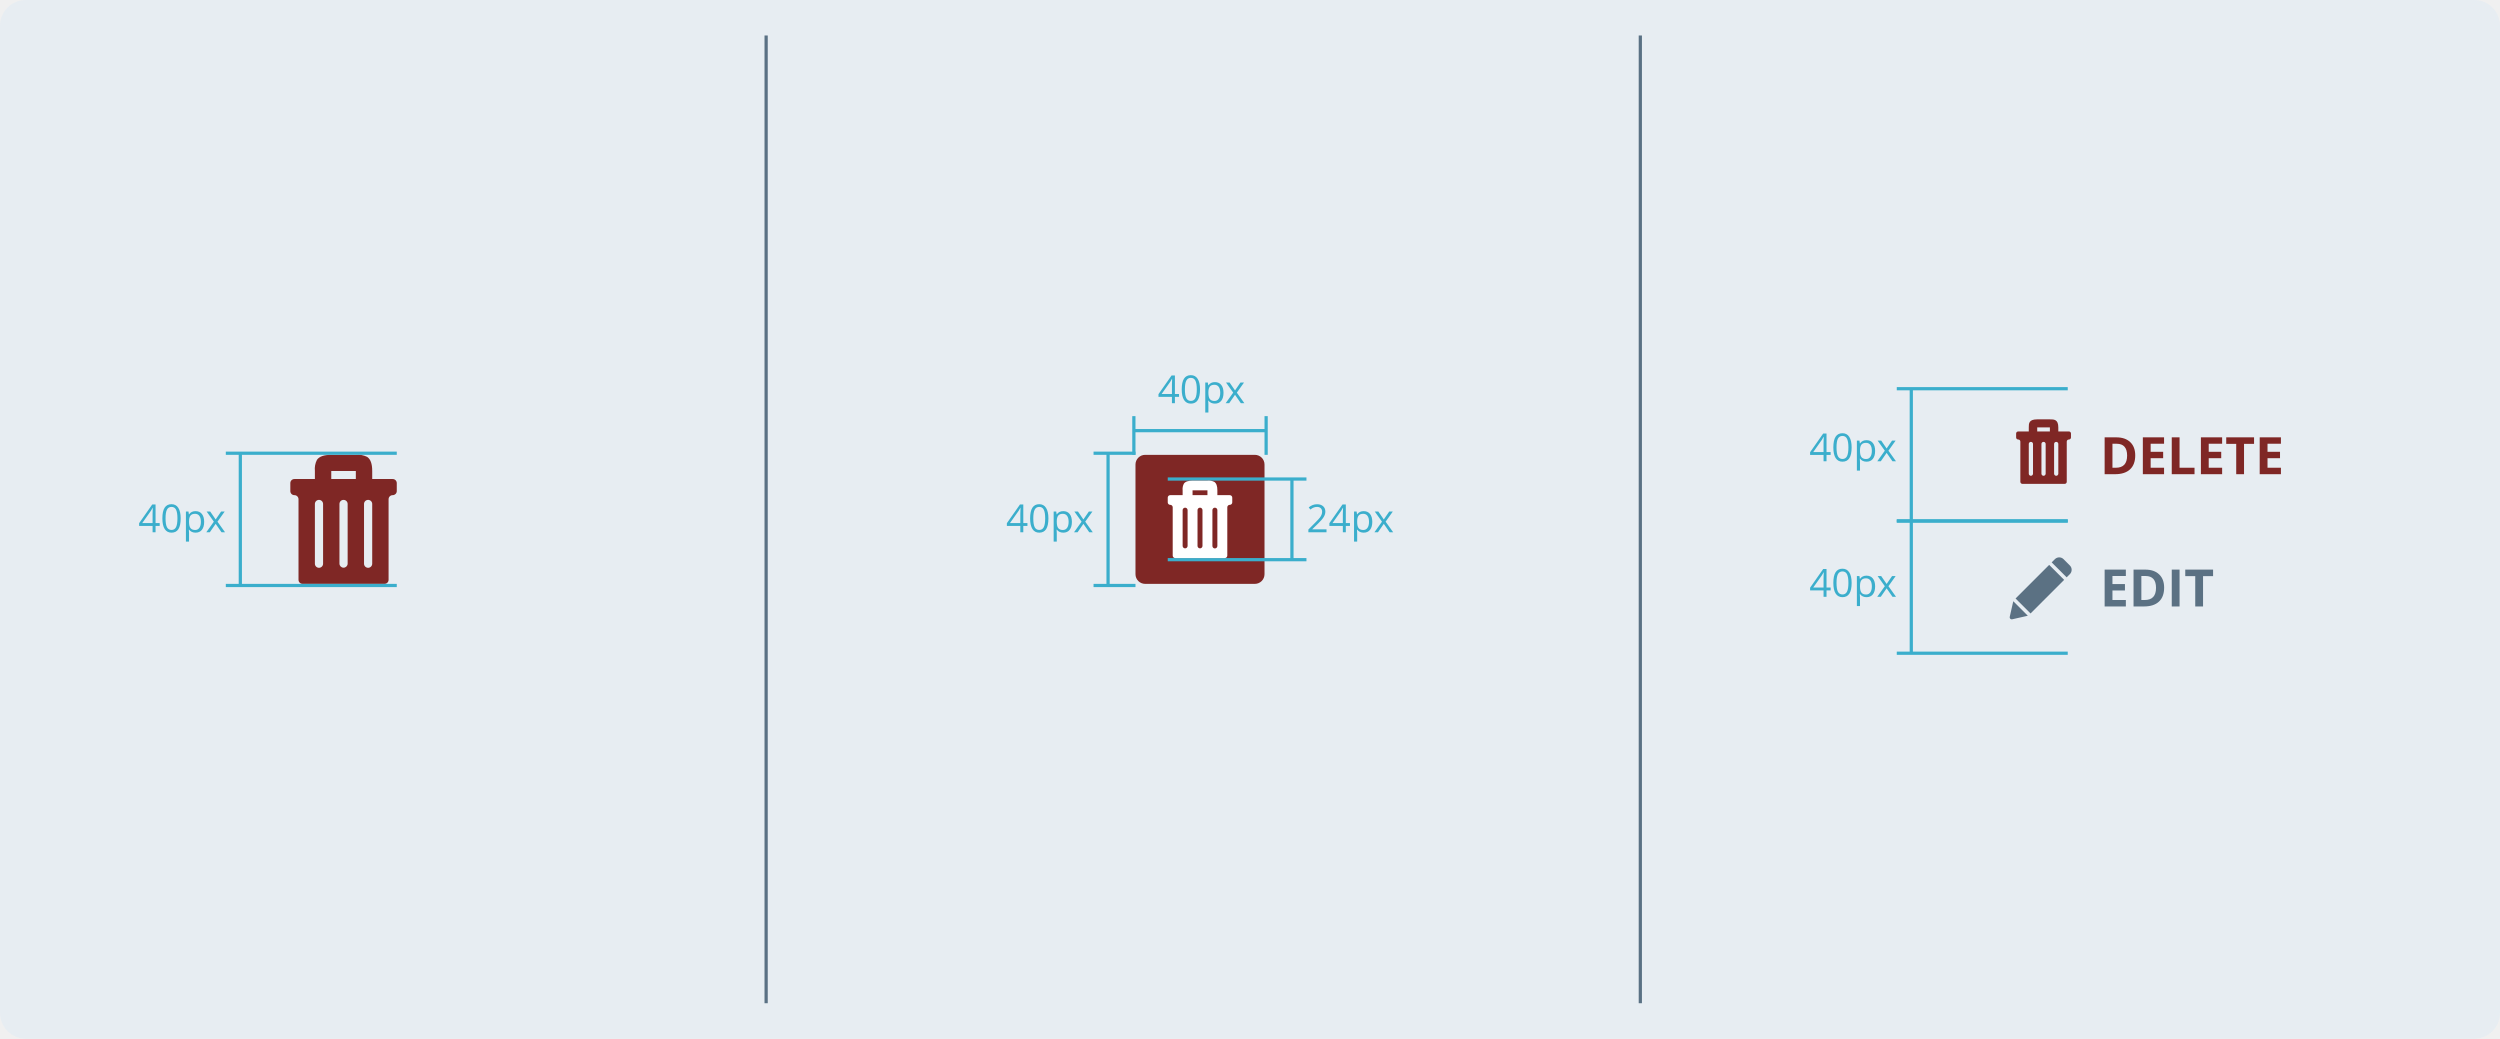
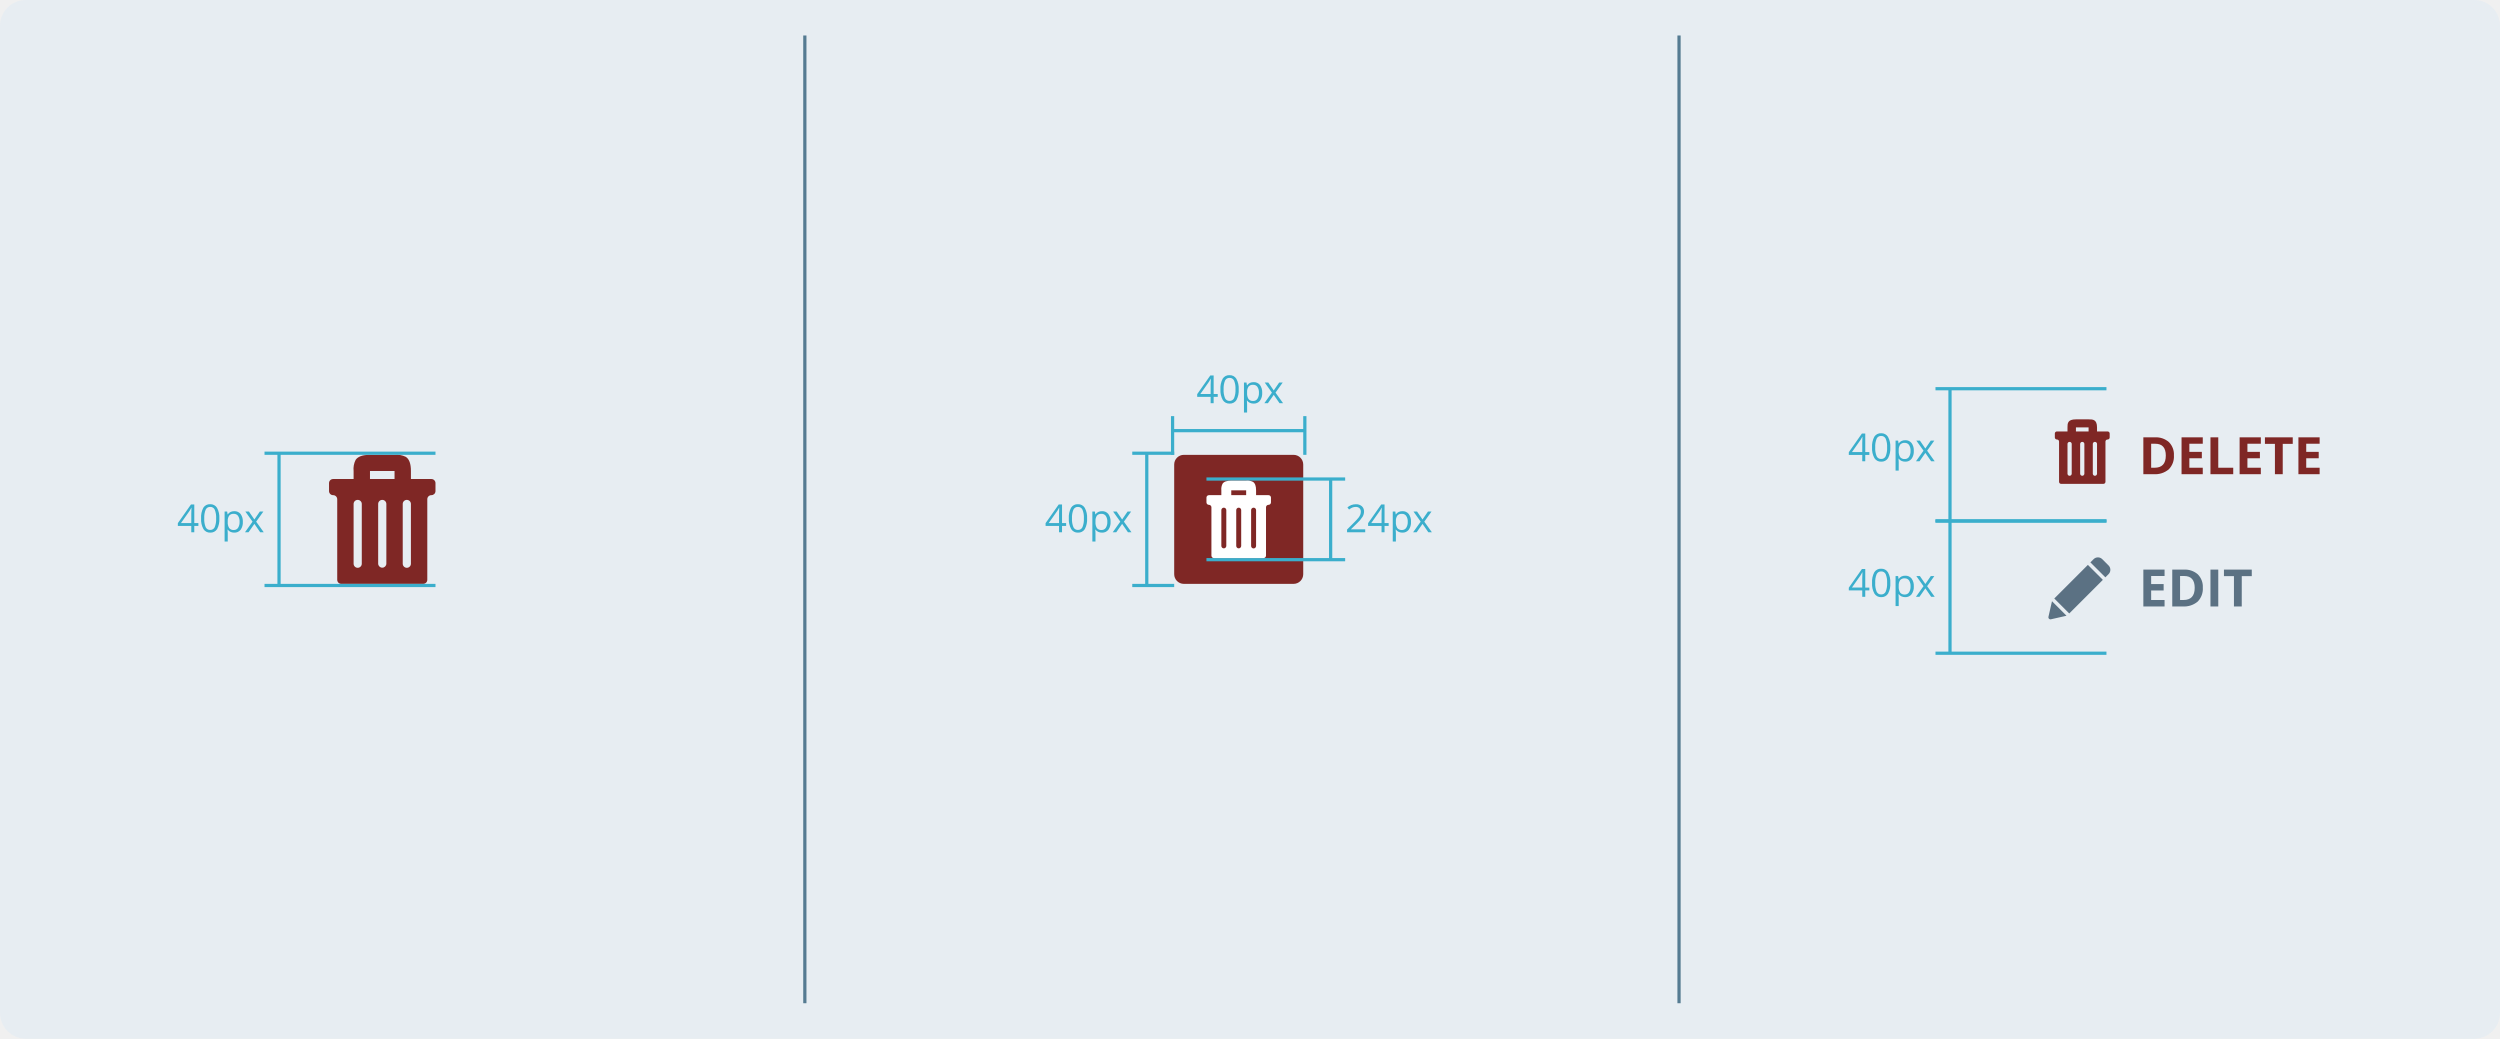
<svg xmlns="http://www.w3.org/2000/svg" width="775" height="322" viewBox="0 0 775 322">
  <g transform="translate(-441 -489)">
    <rect width="775" height="322" rx="8" transform="translate(441 489)" fill="#e7edf2" />
-     <g transform="translate(-9 18)">
+     <g transform="translate(3 18)">
      <path d="M29.192,40H3.808A1.261,1.261,0,0,1,2.539,38.75v-25a1.262,1.262,0,0,0-1.27-1.25A1.261,1.261,0,0,1,0,11.25V8.75A1.261,1.261,0,0,1,1.269,7.5H7.616V5A6.138,6.138,0,0,1,8.25,1.562C8.962.511,10.415,0,12.693,0h7.615A6.4,6.4,0,0,1,23.8.625c1.068.7,1.587,2.133,1.587,4.376V7.5H31.73A1.262,1.262,0,0,1,33,8.75v2.5a1.262,1.262,0,0,1-1.27,1.25,1.261,1.261,0,0,0-1.269,1.25v25A1.261,1.261,0,0,1,29.192,40ZM24.116,13.965a1.261,1.261,0,0,0-1.269,1.25V33.75a1.269,1.269,0,0,0,2.538,0V15.215A1.261,1.261,0,0,0,24.116,13.965Zm-7.616,0a1.261,1.261,0,0,0-1.269,1.25V33.75a1.27,1.27,0,0,0,2.539,0V15.215A1.262,1.262,0,0,0,16.5,13.965Zm-7.615,0a1.261,1.261,0,0,0-1.269,1.25V33.75a1.269,1.269,0,0,0,2.538,0V15.215A1.261,1.261,0,0,0,8.885,13.965ZM12.693,5V7.5h7.615V5Z" transform="translate(540 612)" fill="#7f2725" />
-       <text transform="translate(520 636)" fill="#3baecc" font-size="12" font-family="OpenSans, Open Sans">
-         <tspan x="-27.123" y="0">40px</tspan>
-       </text>
+       <path d="M-20.5-1.969h-1.271V0h-.932V-1.969h-4.166v-.85L-22.8-8.613h1.031v5.76H-20.5Zm-2.2-.885V-5.7q0-.838.059-1.893h-.047a8.8,8.8,0,0,1-.527.932L-25.9-2.854ZM-14-4.295a6.256,6.256,0,0,1-.7,3.316A2.366,2.366,0,0,1-16.84.117,2.346,2.346,0,0,1-18.943-1a6.132,6.132,0,0,1-.721-3.29,6.254,6.254,0,0,1,.7-3.322A2.355,2.355,0,0,1-16.84-8.7,2.359,2.359,0,0,1-14.722-7.57,6.106,6.106,0,0,1-14-4.295Zm-4.682,0a6.274,6.274,0,0,0,.439,2.722,1.47,1.47,0,0,0,1.4.853,1.471,1.471,0,0,0,1.409-.864,6.322,6.322,0,0,0,.437-2.71A6.28,6.28,0,0,0-15.431-7a1.472,1.472,0,0,0-1.409-.858,1.471,1.471,0,0,0-1.4.847A6.232,6.232,0,0,0-18.68-4.295Zm9.3,4.412a2.779,2.779,0,0,1-1.146-.231,2.154,2.154,0,0,1-.87-.712h-.07A8.614,8.614,0,0,1-11.4.24V2.883h-.973v-9.3h.791l.135.879h.047a2.259,2.259,0,0,1,.873-.762,2.654,2.654,0,0,1,1.143-.234,2.374,2.374,0,0,1,1.972.873,3.844,3.844,0,0,1,.694,2.449A3.821,3.821,0,0,1-7.421-.759,2.378,2.378,0,0,1-9.381.117Zm-.141-5.83a1.724,1.724,0,0,0-1.424.545A2.8,2.8,0,0,0-11.4-3.434v.217a3.214,3.214,0,0,0,.451,1.937A1.716,1.716,0,0,0-9.5-.7a1.5,1.5,0,0,0,1.3-.674,3.2,3.2,0,0,0,.472-1.857,3.075,3.075,0,0,0-.472-1.843A1.551,1.551,0,0,0-9.521-5.713Zm5.813,2.426L-5.941-6.422h1.107l1.693,2.461,1.688-2.461h1.1L-2.59-3.287-.24,0h-1.1l-1.8-2.6L-4.957,0h-1.1Z" transform="translate(520 636)" fill="#3baecc" />
      <path d="M0,42V41H4V1H0V0H53V1H5V41H53v1Z" transform="translate(520 611)" fill="#3baecc" />
      <path d="M0,42V41H4V1H0V0H12V1H5V41h7v1Z" transform="translate(843 600) rotate(90)" fill="#3baecc" />
      <path d="M15.038,20H1.961a.64.64,0,0,1-.653-.625V6.875A.641.641,0,0,0,.653,6.25.64.64,0,0,1,0,5.625V4.375A.64.64,0,0,1,.653,3.75h3.27V2.5c0-1.229,0-2.5,2.615-2.5h3.923c1.286,0,2.615,0,2.615,2.5V3.75h3.269A.641.641,0,0,1,17,4.375v1.25a.641.641,0,0,1-.654.625.641.641,0,0,0-.653.625v12.5A.641.641,0,0,1,15.038,20ZM12.423,6.982a.641.641,0,0,0-.653.626v9.267a.655.655,0,0,0,1.308,0V7.608A.641.641,0,0,0,12.423,6.982Zm-3.923,0a.641.641,0,0,0-.653.626v9.267a.655.655,0,0,0,1.308,0V7.608A.641.641,0,0,0,8.5,6.982Zm-3.923,0a.641.641,0,0,0-.653.626v9.267a.655.655,0,0,0,1.308,0V7.608A.641.641,0,0,0,4.577,6.982ZM6.539,2.5V3.75h3.923V2.5Z" transform="translate(1075 601)" fill="#7f2725" />
-       <text transform="translate(1101 618)" fill="#7f2725" font-size="16" font-family="OpenSans-Bold, Open Sans" font-weight="700">
-         <tspan x="0" y="0">DELETE</tspan>
-       </text>
-       <text transform="translate(1038 614)" fill="#3baecc" font-size="12" font-family="OpenSans, Open Sans">
-         <tspan x="-27.123" y="0">40px</tspan>
-       </text>
-       <text transform="translate(1038 656)" fill="#3baecc" font-size="12" font-family="OpenSans, Open Sans">
-         <tspan x="-27.123" y="0">40px</tspan>
-       </text>
+       <path d="M10.914-5.82A5.625,5.625,0,0,1,9.309-1.5,6.547,6.547,0,0,1,4.672,0H1.438V-11.422H5.023A6.039,6.039,0,0,1,9.367-9.945,5.431,5.431,0,0,1,10.914-5.82ZM8.4-5.758q0-3.68-3.25-3.68H3.859V-2H4.9Q8.4-2,8.4-5.758ZM19.859,0H13.281V-11.422h6.578v1.984H15.7V-6.93H19.57v1.984H15.7V-2h4.156Zm2.383,0V-11.422h2.422V-2H29.3V0ZM37.859,0H31.281V-11.422h6.578v1.984H33.7V-6.93H37.57v1.984H33.7V-2h4.156Zm6.789,0H42.227V-9.406h-3.1v-2.016H47.75v2.016h-3.1ZM56.086,0H49.508V-11.422h6.578v1.984H51.93V-6.93H55.8v1.984H51.93V-2h4.156Z" transform="translate(1101 618)" fill="#7f2725" />
+       <path d="M-20.5-1.969h-1.271V0h-.932V-1.969h-4.166v-.85L-22.8-8.613h1.031v5.76H-20.5Zm-2.2-.885V-5.7q0-.838.059-1.893h-.047a8.8,8.8,0,0,1-.527.932L-25.9-2.854ZM-14-4.295a6.256,6.256,0,0,1-.7,3.316A2.366,2.366,0,0,1-16.84.117,2.346,2.346,0,0,1-18.943-1a6.132,6.132,0,0,1-.721-3.29,6.254,6.254,0,0,1,.7-3.322A2.355,2.355,0,0,1-16.84-8.7,2.359,2.359,0,0,1-14.722-7.57,6.106,6.106,0,0,1-14-4.295Zm-4.682,0a6.274,6.274,0,0,0,.439,2.722,1.47,1.47,0,0,0,1.4.853,1.471,1.471,0,0,0,1.409-.864,6.322,6.322,0,0,0,.437-2.71A6.28,6.28,0,0,0-15.431-7a1.472,1.472,0,0,0-1.409-.858,1.471,1.471,0,0,0-1.4.847A6.232,6.232,0,0,0-18.68-4.295Zm9.3,4.412a2.779,2.779,0,0,1-1.146-.231,2.154,2.154,0,0,1-.87-.712h-.07A8.614,8.614,0,0,1-11.4.24V2.883h-.973v-9.3h.791l.135.879h.047a2.259,2.259,0,0,1,.873-.762,2.654,2.654,0,0,1,1.143-.234,2.374,2.374,0,0,1,1.972.873,3.844,3.844,0,0,1,.694,2.449A3.821,3.821,0,0,1-7.421-.759,2.378,2.378,0,0,1-9.381.117Zm-.141-5.83a1.724,1.724,0,0,0-1.424.545A2.8,2.8,0,0,0-11.4-3.434v.217a3.214,3.214,0,0,0,.451,1.937A1.716,1.716,0,0,0-9.5-.7a1.5,1.5,0,0,0,1.3-.674,3.2,3.2,0,0,0,.472-1.857,3.075,3.075,0,0,0-.472-1.843A1.551,1.551,0,0,0-9.521-5.713Zm5.813,2.426L-5.941-6.422h1.107l1.693,2.461,1.688-2.461h1.1L-2.59-3.287-.24,0h-1.1l-1.8-2.6L-4.957,0h-1.1Z" transform="translate(1038 614)" fill="#3baecc" />
+       <path d="M-20.5-1.969h-1.271V0h-.932V-1.969h-4.166v-.85L-22.8-8.613h1.031v5.76H-20.5Zm-2.2-.885V-5.7q0-.838.059-1.893h-.047a8.8,8.8,0,0,1-.527.932L-25.9-2.854ZM-14-4.295a6.256,6.256,0,0,1-.7,3.316A2.366,2.366,0,0,1-16.84.117,2.346,2.346,0,0,1-18.943-1a6.132,6.132,0,0,1-.721-3.29,6.254,6.254,0,0,1,.7-3.322A2.355,2.355,0,0,1-16.84-8.7,2.359,2.359,0,0,1-14.722-7.57,6.106,6.106,0,0,1-14-4.295Zm-4.682,0a6.274,6.274,0,0,0,.439,2.722,1.47,1.47,0,0,0,1.4.853,1.471,1.471,0,0,0,1.409-.864,6.322,6.322,0,0,0,.437-2.71A6.28,6.28,0,0,0-15.431-7a1.472,1.472,0,0,0-1.409-.858,1.471,1.471,0,0,0-1.4.847A6.232,6.232,0,0,0-18.68-4.295Zm9.3,4.412a2.779,2.779,0,0,1-1.146-.231,2.154,2.154,0,0,1-.87-.712h-.07A8.614,8.614,0,0,1-11.4.24V2.883h-.973v-9.3h.791l.135.879h.047a2.259,2.259,0,0,1,.873-.762,2.654,2.654,0,0,1,1.143-.234,2.374,2.374,0,0,1,1.972.873,3.844,3.844,0,0,1,.694,2.449A3.821,3.821,0,0,1-7.421-.759,2.378,2.378,0,0,1-9.381.117Zm-.141-5.83a1.724,1.724,0,0,0-1.424.545A2.8,2.8,0,0,0-11.4-3.434v.217a3.214,3.214,0,0,0,.451,1.937A1.716,1.716,0,0,0-9.5-.7a1.5,1.5,0,0,0,1.3-.674,3.2,3.2,0,0,0,.472-1.857,3.075,3.075,0,0,0-.472-1.843A1.551,1.551,0,0,0-9.521-5.713Zm5.813,2.426L-5.941-6.422h1.107l1.693,2.461,1.688-2.461h1.1L-2.59-3.287-.24,0h-1.1l-1.8-2.6L-4.957,0h-1.1Z" transform="translate(1038 656)" fill="#3baecc" />
      <path d="M0,42V41H4V1H0V0H53V1H5V41H53v1Z" transform="translate(1038 591)" fill="#3baecc" />
      <path d="M.629,20a.632.632,0,0,1-.613-.772l1.1-4.85,4.505,4.505-4.851,1.1A.644.644,0,0,1,.629,20Zm5.837-1.825h0l-4.64-4.641L12.244,3.115l4.642,4.641L6.467,18.175Zm11.2-11.2h0L13.02,2.338l1-1a1.894,1.894,0,0,1,2.679,0L18.661,3.3a1.9,1.9,0,0,1,0,2.679l-1,1Z" transform="translate(1073 643)" fill="#5b7183" />
-       <text transform="translate(1101 659)" fill="#5b7183" font-size="16" font-family="OpenSans-Bold, Open Sans" font-weight="700">
-         <tspan x="0" y="0">EDIT</tspan>
-       </text>
+       <path d="M8.016,0H1.438V-11.422H8.016v1.984H3.859V-6.93H7.727v1.984H3.859V-2H8.016ZM19.875-5.82A5.625,5.625,0,0,1,18.27-1.5,6.547,6.547,0,0,1,13.633,0H10.4V-11.422h3.586a6.039,6.039,0,0,1,4.344,1.477A5.431,5.431,0,0,1,19.875-5.82Zm-2.516.063q0-3.68-3.25-3.68H12.82V-2h1.039Q17.359-2,17.359-5.758ZM22.242,0V-11.422h2.422V0Zm9.7,0H29.523V-9.406h-3.1v-2.016h8.625v2.016h-3.1Z" transform="translate(1101 659)" fill="#5b7183" />
      <path d="M0,42V41H4V1H0V0H53V1H5V41H53v1Z" transform="translate(1038 632)" fill="#3baecc" />
      <rect width="40" height="40" rx="3" transform="translate(802 612)" fill="#7f2725" />
-       <text transform="translate(789 636)" fill="#3baecc" font-size="12" font-family="OpenSans, Open Sans">
-         <tspan x="-27.123" y="0">40px</tspan>
-       </text>
-       <text transform="translate(836 596)" fill="#3baecc" font-size="12" font-family="OpenSans, Open Sans">
-         <tspan x="-27.123" y="0">40px</tspan>
-       </text>
-       <text transform="translate(855 636)" fill="#3baecc" font-size="12" font-family="OpenSans, Open Sans">
-         <tspan x="0" y="0">24px</tspan>
-       </text>
+       <path d="M-20.5-1.969h-1.271V0h-.932V-1.969h-4.166v-.85L-22.8-8.613h1.031v5.76H-20.5Zm-2.2-.885V-5.7q0-.838.059-1.893h-.047a8.8,8.8,0,0,1-.527.932L-25.9-2.854ZM-14-4.295a6.256,6.256,0,0,1-.7,3.316A2.366,2.366,0,0,1-16.84.117,2.346,2.346,0,0,1-18.943-1a6.132,6.132,0,0,1-.721-3.29,6.254,6.254,0,0,1,.7-3.322A2.355,2.355,0,0,1-16.84-8.7,2.359,2.359,0,0,1-14.722-7.57,6.106,6.106,0,0,1-14-4.295Zm-4.682,0a6.274,6.274,0,0,0,.439,2.722,1.47,1.47,0,0,0,1.4.853,1.471,1.471,0,0,0,1.409-.864,6.322,6.322,0,0,0,.437-2.71A6.28,6.28,0,0,0-15.431-7a1.472,1.472,0,0,0-1.409-.858,1.471,1.471,0,0,0-1.4.847A6.232,6.232,0,0,0-18.68-4.295Zm9.3,4.412a2.779,2.779,0,0,1-1.146-.231,2.154,2.154,0,0,1-.87-.712h-.07A8.614,8.614,0,0,1-11.4.24V2.883h-.973v-9.3h.791l.135.879h.047a2.259,2.259,0,0,1,.873-.762,2.654,2.654,0,0,1,1.143-.234,2.374,2.374,0,0,1,1.972.873,3.844,3.844,0,0,1,.694,2.449A3.821,3.821,0,0,1-7.421-.759,2.378,2.378,0,0,1-9.381.117Zm-.141-5.83a1.724,1.724,0,0,0-1.424.545A2.8,2.8,0,0,0-11.4-3.434v.217a3.214,3.214,0,0,0,.451,1.937A1.716,1.716,0,0,0-9.5-.7a1.5,1.5,0,0,0,1.3-.674,3.2,3.2,0,0,0,.472-1.857,3.075,3.075,0,0,0-.472-1.843A1.551,1.551,0,0,0-9.521-5.713Zm5.813,2.426L-5.941-6.422h1.107l1.693,2.461,1.688-2.461h1.1L-2.59-3.287-.24,0h-1.1l-1.8-2.6L-4.957,0h-1.1Z" transform="translate(789 636)" fill="#3baecc" />
+       <path d="M-20.5-1.969h-1.271V0h-.932V-1.969h-4.166v-.85L-22.8-8.613h1.031v5.76H-20.5Zm-2.2-.885V-5.7q0-.838.059-1.893h-.047a8.8,8.8,0,0,1-.527.932L-25.9-2.854ZM-14-4.295a6.256,6.256,0,0,1-.7,3.316A2.366,2.366,0,0,1-16.84.117,2.346,2.346,0,0,1-18.943-1a6.132,6.132,0,0,1-.721-3.29,6.254,6.254,0,0,1,.7-3.322A2.355,2.355,0,0,1-16.84-8.7,2.359,2.359,0,0,1-14.722-7.57,6.106,6.106,0,0,1-14-4.295Zm-4.682,0a6.274,6.274,0,0,0,.439,2.722,1.47,1.47,0,0,0,1.4.853,1.471,1.471,0,0,0,1.409-.864,6.322,6.322,0,0,0,.437-2.71A6.28,6.28,0,0,0-15.431-7a1.472,1.472,0,0,0-1.409-.858,1.471,1.471,0,0,0-1.4.847A6.232,6.232,0,0,0-18.68-4.295Zm9.3,4.412a2.779,2.779,0,0,1-1.146-.231,2.154,2.154,0,0,1-.87-.712h-.07A8.614,8.614,0,0,1-11.4.24V2.883h-.973v-9.3h.791l.135.879h.047a2.259,2.259,0,0,1,.873-.762,2.654,2.654,0,0,1,1.143-.234,2.374,2.374,0,0,1,1.972.873,3.844,3.844,0,0,1,.694,2.449A3.821,3.821,0,0,1-7.421-.759,2.378,2.378,0,0,1-9.381.117Zm-.141-5.83a1.724,1.724,0,0,0-1.424.545A2.8,2.8,0,0,0-11.4-3.434v.217a3.214,3.214,0,0,0,.451,1.937A1.716,1.716,0,0,0-9.5-.7a1.5,1.5,0,0,0,1.3-.674,3.2,3.2,0,0,0,.472-1.857,3.075,3.075,0,0,0-.472-1.843A1.551,1.551,0,0,0-9.521-5.713Zm5.813,2.426L-5.941-6.422h1.107l1.693,2.461,1.688-2.461h1.1L-2.59-3.287-.24,0h-1.1l-1.8-2.6L-4.957,0h-1.1Z" transform="translate(836 596)" fill="#3baecc" />
+       <path d="M6.217,0H.586V-.838L2.842-3.105A16.612,16.612,0,0,0,4.2-4.594a3.8,3.8,0,0,0,.492-.867,2.484,2.484,0,0,0,.164-.908,1.44,1.44,0,0,0-.416-1.087,1.593,1.593,0,0,0-1.154-.4,2.9,2.9,0,0,0-1.011.176,4.029,4.029,0,0,0-1.063.639L.7-7.705a3.949,3.949,0,0,1,2.578-.984,2.724,2.724,0,0,1,1.893.618A2.126,2.126,0,0,1,5.854-6.41,3.208,3.208,0,0,1,5.4-4.8,10.23,10.23,0,0,1,3.686-2.783L1.811-.949V-.9H6.217Zm7.266-1.969H12.211V0h-.932V-1.969H7.113v-.85L11.18-8.613h1.031v5.76h1.271Zm-2.2-.885V-5.7q0-.838.059-1.893h-.047a8.8,8.8,0,0,1-.527.932L8.086-2.854ZM17.742.117A2.779,2.779,0,0,1,16.6-.114a2.154,2.154,0,0,1-.87-.712h-.07A8.614,8.614,0,0,1,15.727.24V2.883h-.973v-9.3h.791l.135.879h.047A2.259,2.259,0,0,1,16.6-6.3a2.654,2.654,0,0,1,1.143-.234,2.374,2.374,0,0,1,1.972.873,3.844,3.844,0,0,1,.694,2.449A3.821,3.821,0,0,1,19.7-.759,2.378,2.378,0,0,1,17.742.117ZM17.6-5.713a1.724,1.724,0,0,0-1.424.545,2.8,2.8,0,0,0-.451,1.734v.217a3.214,3.214,0,0,0,.451,1.937A1.716,1.716,0,0,0,17.625-.7a1.5,1.5,0,0,0,1.3-.674A3.2,3.2,0,0,0,19.4-3.229a3.075,3.075,0,0,0-.472-1.843A1.551,1.551,0,0,0,17.6-5.713Zm5.813,2.426L21.182-6.422h1.107l1.693,2.461L25.67-6.422h1.1L24.533-3.287,26.883,0h-1.1l-1.8-2.6L22.166,0h-1.1Z" transform="translate(855 636)" fill="#3baecc" />
      <path d="M0,42V41H4V1H0V0H13V1H5V41h8v1Z" transform="translate(789 611)" fill="#3baecc" />
      <path d="M0,26V25H38V1H0V0H43V1H39V25h4v1Z" transform="translate(812 619)" fill="#3baecc" />
      <path d="M17.692,24H2.308a.761.761,0,0,1-.769-.751v-15A.761.761,0,0,0,.769,7.5.761.761,0,0,1,0,6.75V5.25A.761.761,0,0,1,.769,4.5H4.615V3A3.651,3.651,0,0,1,5,.938C5.432.307,6.312,0,7.692,0h4.615a3.909,3.909,0,0,1,2.116.375c.647.42.961,1.279.961,2.624V4.5h3.847A.76.76,0,0,1,20,5.25v1.5a.76.76,0,0,1-.769.75.761.761,0,0,0-.769.751v15A.761.761,0,0,1,17.692,24ZM14.615,8.379a.76.76,0,0,0-.769.75V20.25a.769.769,0,0,0,1.538,0V9.129A.761.761,0,0,0,14.615,8.379ZM10,8.379a.761.761,0,0,0-.769.75V20.25a.77.77,0,0,0,1.539,0V9.129A.761.761,0,0,0,10,8.379Zm-4.615,0a.761.761,0,0,0-.769.75V20.25a.77.77,0,0,0,1.539,0V9.129A.761.761,0,0,0,5.385,8.379ZM7.692,3V4.5h4.615V3Z" transform="translate(812 620)" fill="#fff" />
-       <rect width="1" height="300" transform="translate(687 482)" fill="#5a7184" />
-       <rect width="1" height="300" transform="translate(958 482)" fill="#5a7184" />
+       <rect width="1" height="300" transform="translate(687 482)" fill="#557b92" />
+       <rect width="1" height="300" transform="translate(958 482)" fill="#557b92" />
    </g>
  </g>
</svg>
